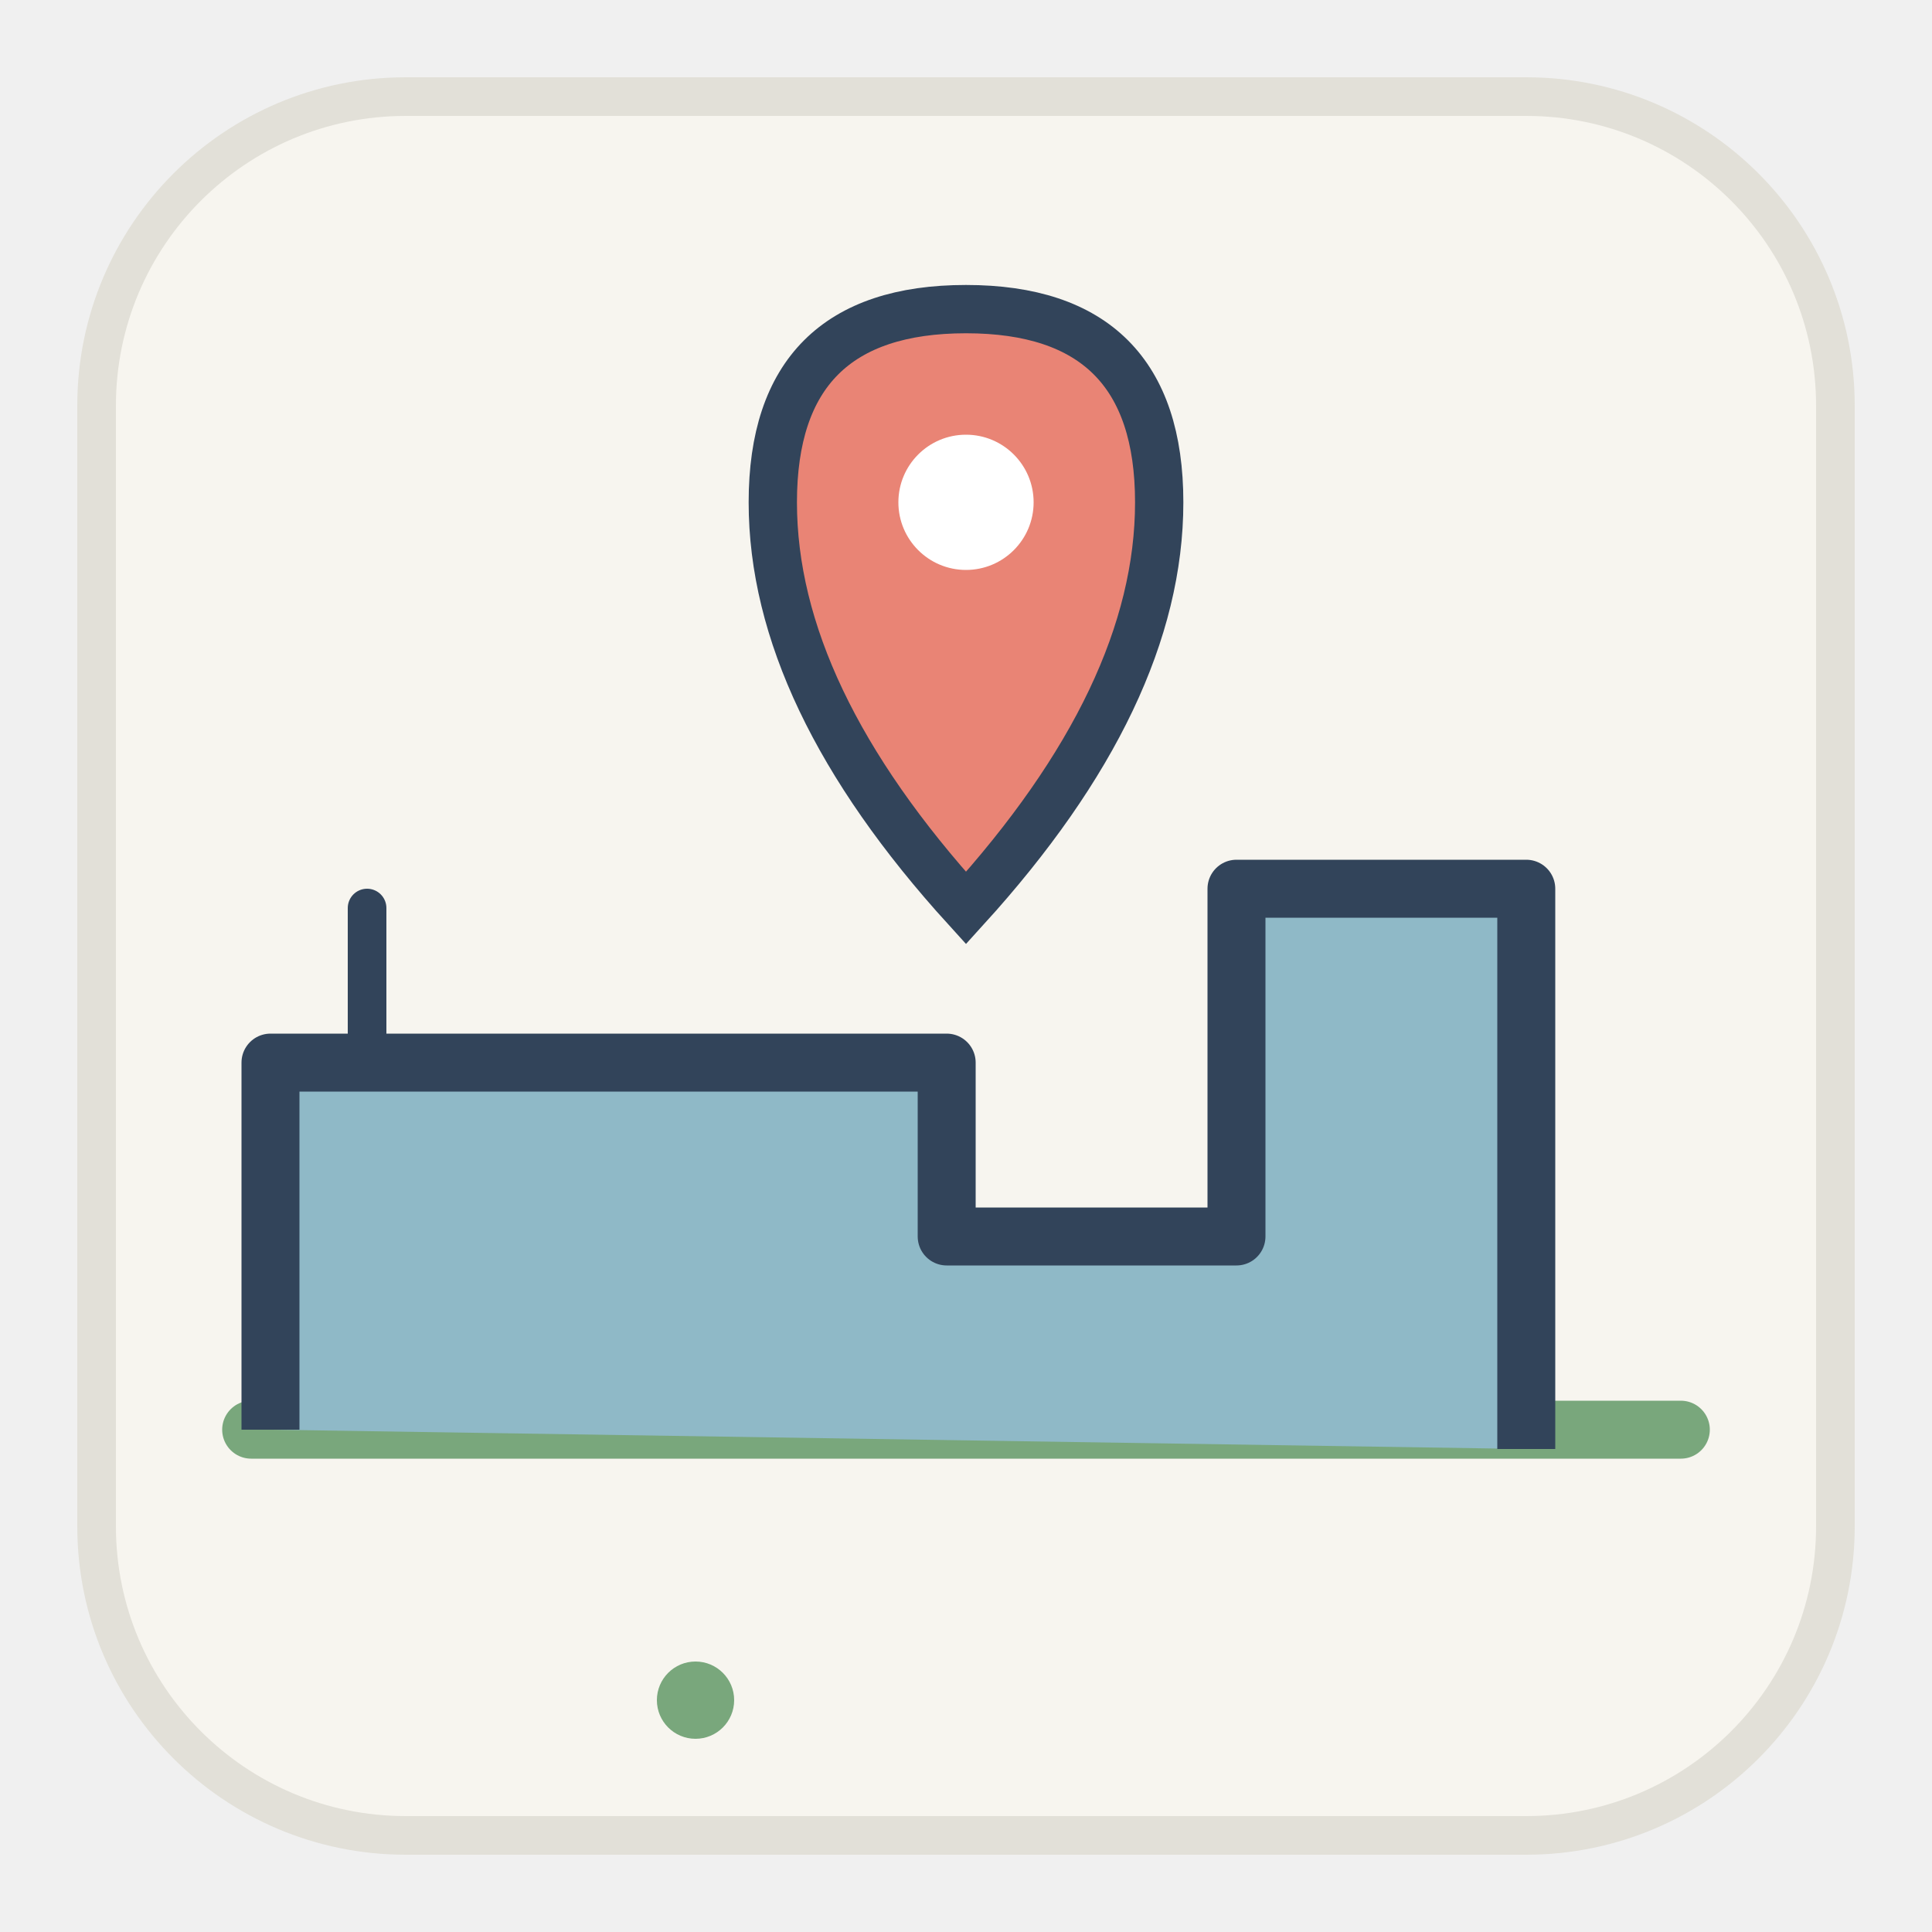
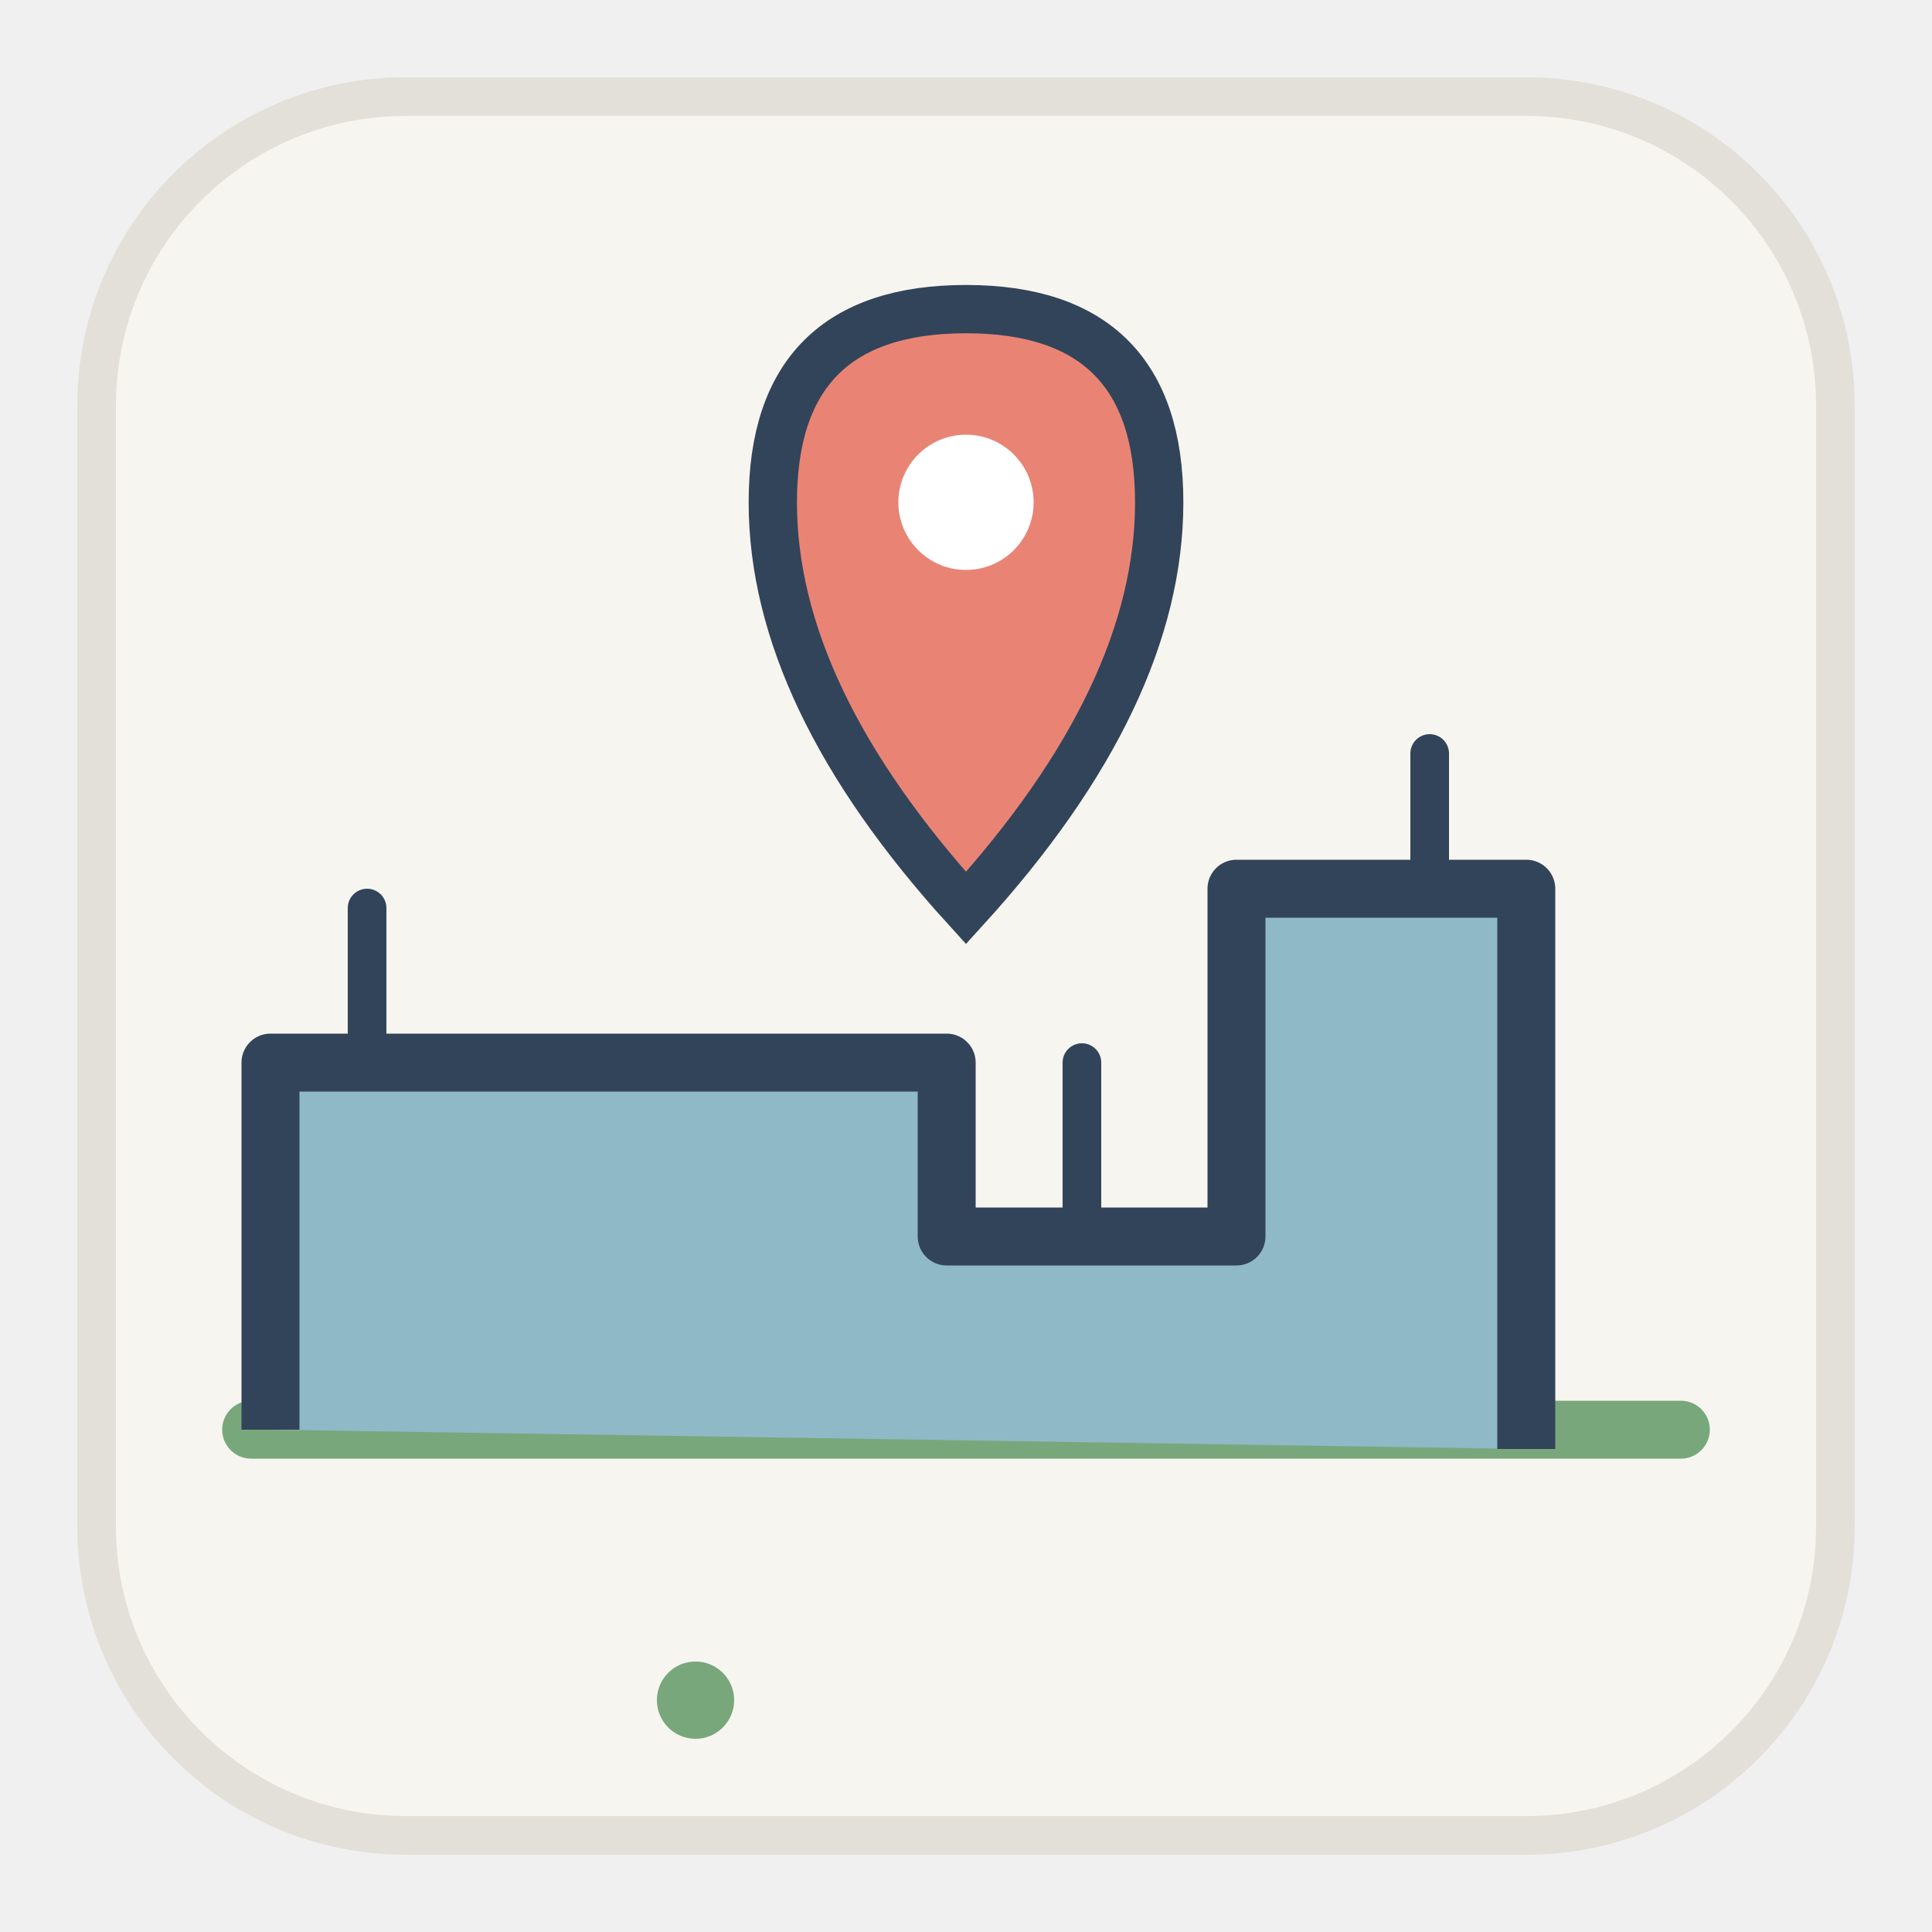
<svg xmlns="http://www.w3.org/2000/svg" viewBox="0 0 100 100">
  <rect x="5" y="5" width="90" height="90" rx="16" fill="#F7F5EF" stroke="#E2E0D8" stroke-width="2" />
  <circle cx="36" cy="88" r="2" fill="#79A77C" />
  <path d="M13 74h74" stroke="#79A77C" stroke-width="3" stroke-linecap="round" />
  <path d="M14 74V55h35v9h15V46h15v29" fill="#8FB9C7" stroke="#32445A" stroke-width="3" stroke-linejoin="round" />
-   <path d="M19 54v-7m56 63v-8m74 45v-6" stroke="#32445A" stroke-width="2" stroke-linecap="round" />
+   <path d="M19 54v-7M56 63v-8M74 45v-6" stroke="#32445A" stroke-width="2" stroke-linecap="round" />
  <path d="M50 16q10 0 10 10 0 10-10 21-10-11-10-21 0-10 10-10z" fill="#E98475" stroke="#32445A" stroke-width="2.5" />
  <circle cx="50" cy="26" r="3.5" fill="#FFF" />
</svg>
